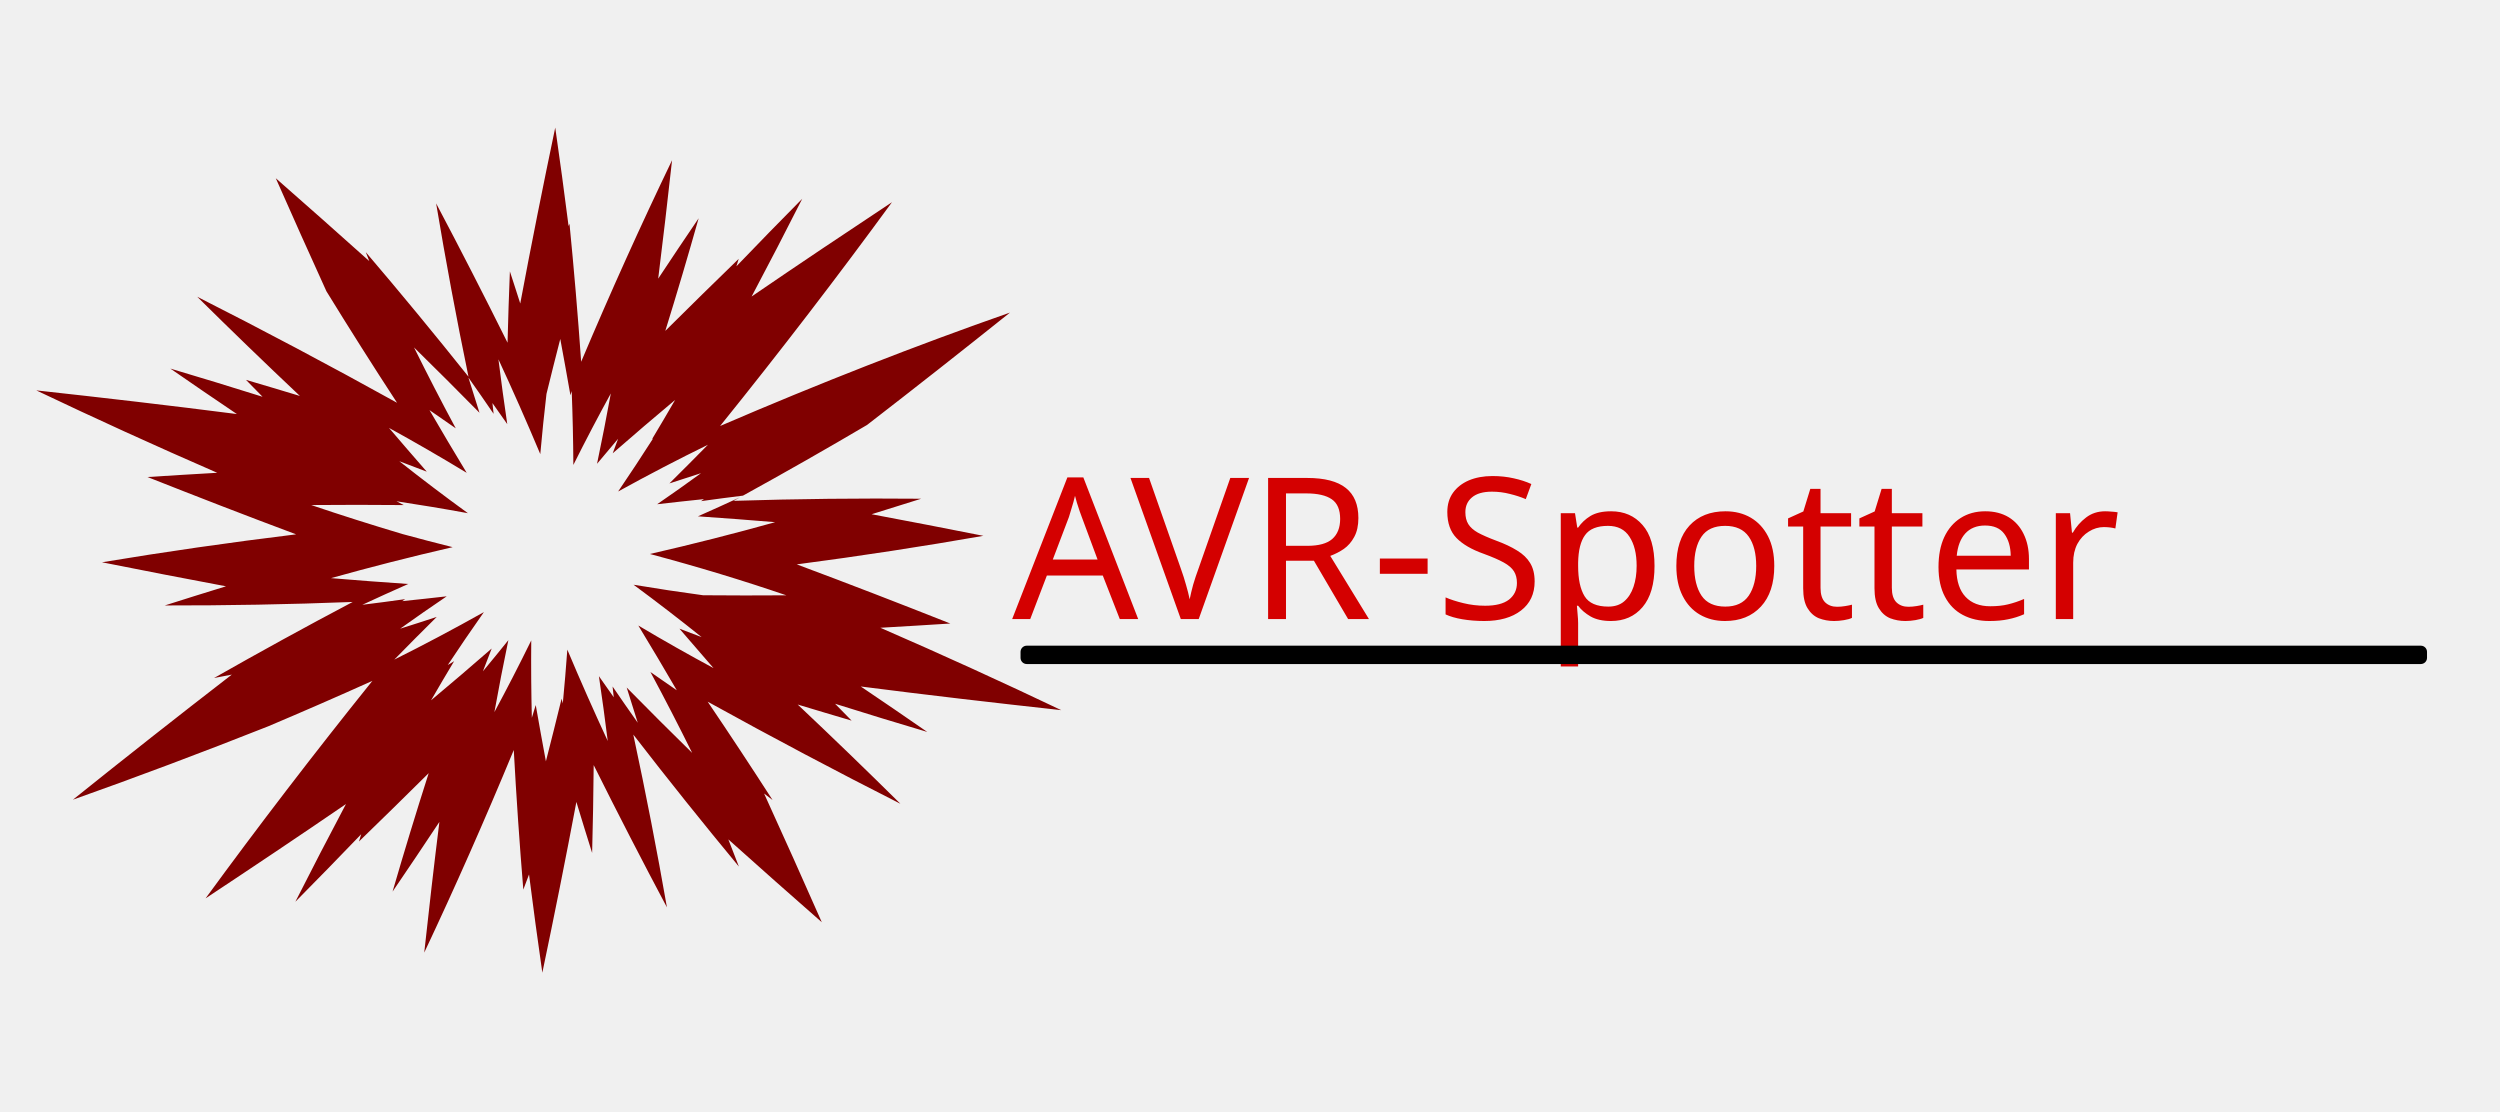
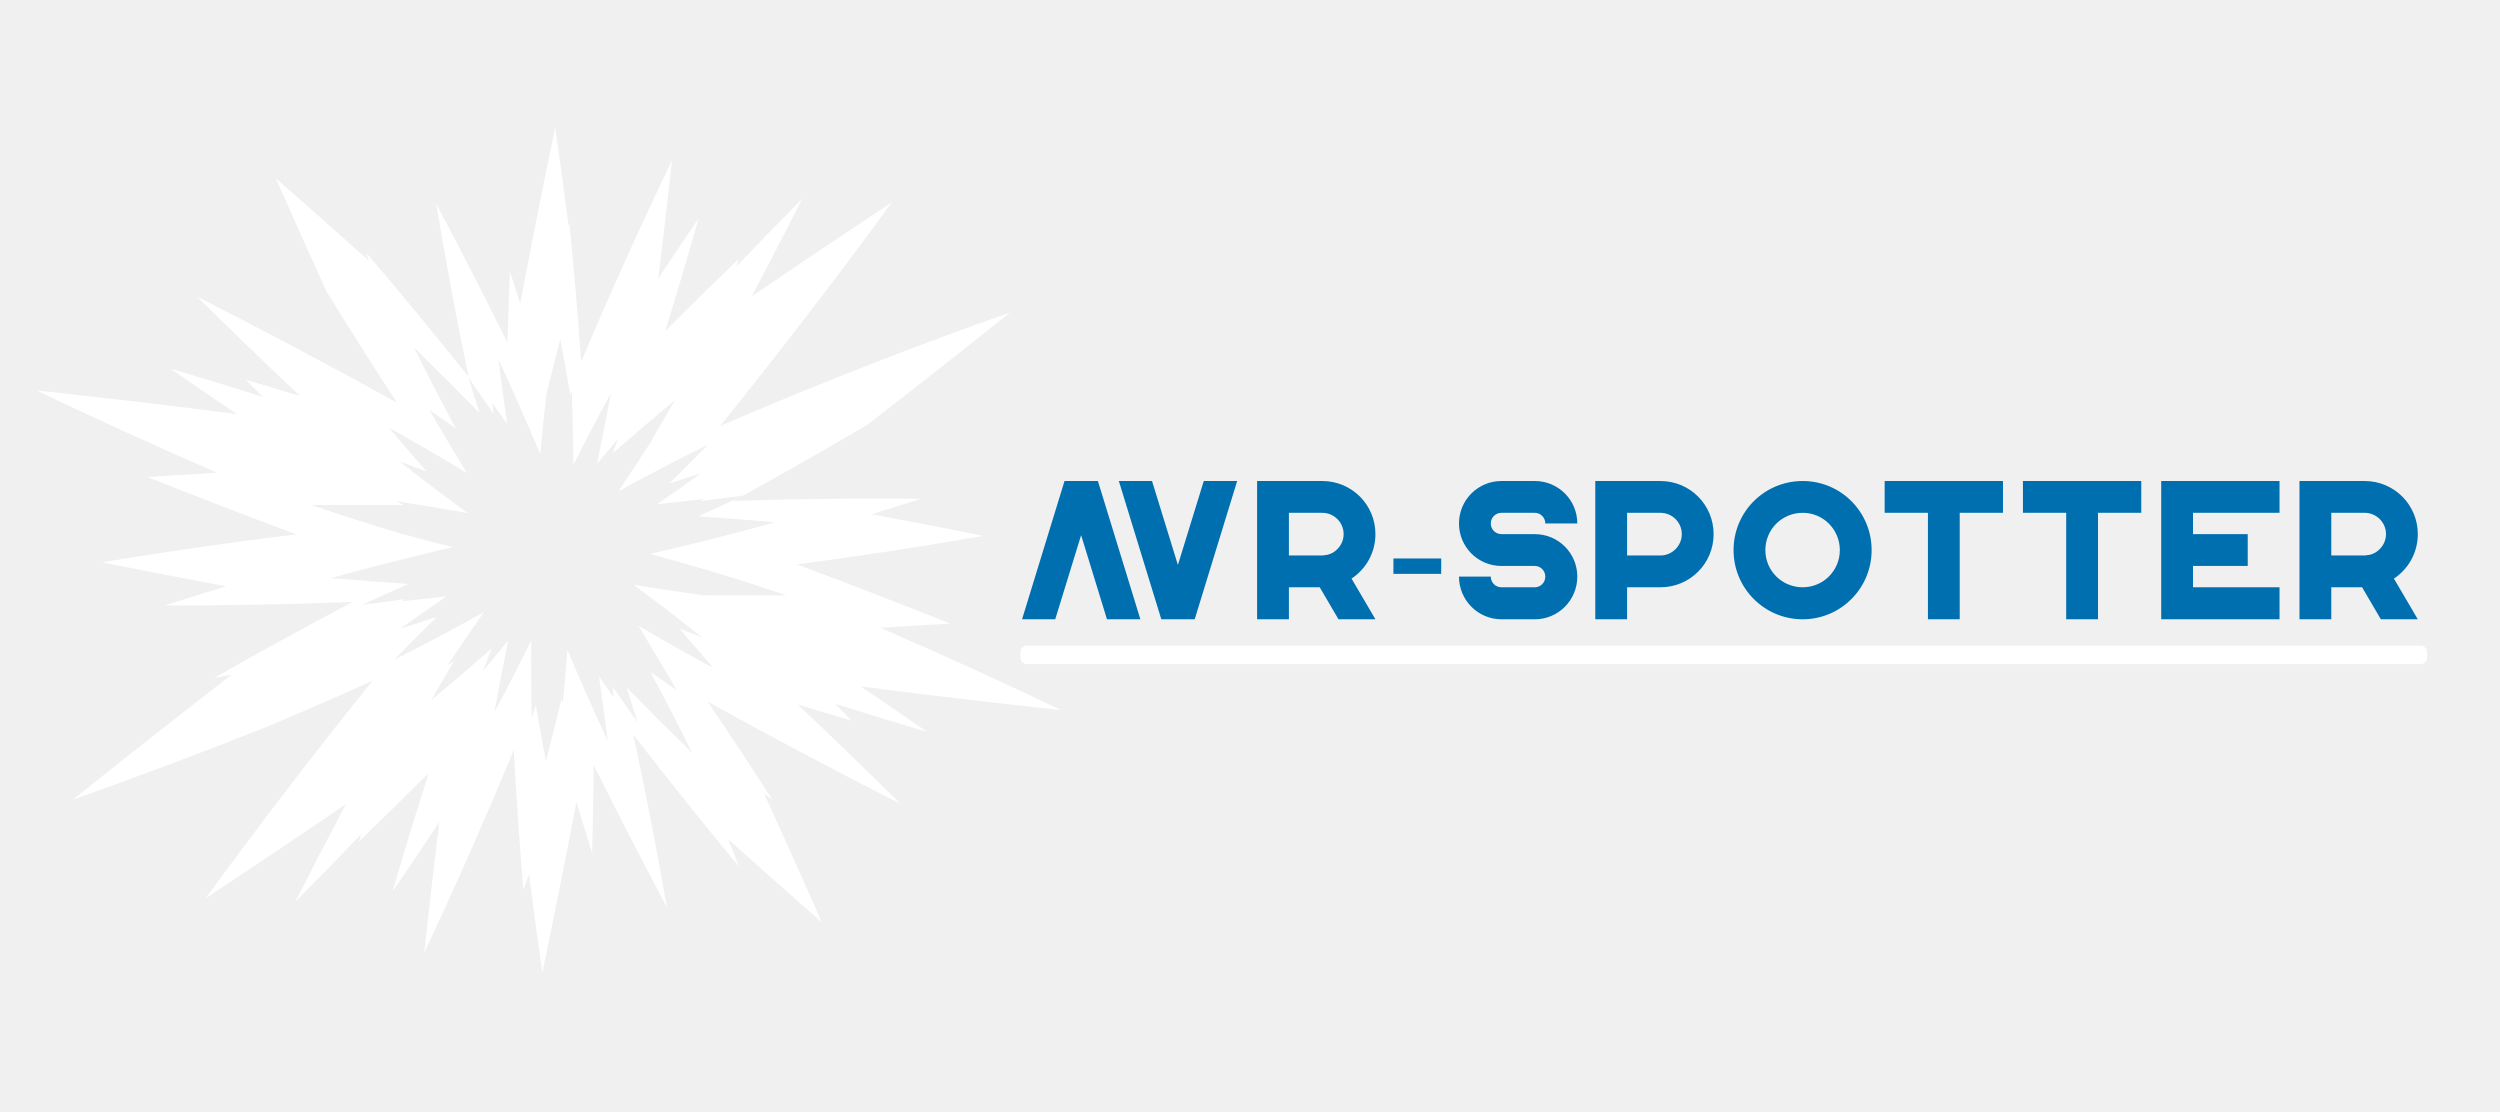
<svg xmlns="http://www.w3.org/2000/svg" height="300" width="675" fill="#000000" version="1.0" x="0px" y="0px" viewBox="0 0 224.999 100" enable-background="new 0 0 100 100" xml:space="preserve" id="svg12">
  <defs id="defs16" />
-   <path d="m 77.459,61.783 c 6.085,0.782 12.09,1.477 18.054,2.131 -5.252,-2.502 -10.679,-4.98 -16.28,-7.415 2.115,-0.115 4.196,-0.254 6.295,-0.382 -4.542,-1.796 -9.134,-3.577 -13.819,-5.323 5.789,-0.759 11.39,-1.623 16.794,-2.569 -3.332,-0.66 -6.681,-1.311 -10.06,-1.944 1.5,-0.46 2.983,-0.927 4.462,-1.395 -5.469,-0.051 -11.104,0.007 -16.887,0.19 0.194,-0.106 0.384,-0.213 0.577,-0.319 -1.243,0.575 -2.5,1.147 -3.781,1.713 2.341,0.157 4.653,0.336 6.95,0.526 -3.616,1.01 -7.379,1.971 -11.273,2.863 4.337,1.156 8.45,2.407 12.279,3.72 -2.473,0.018 -4.97,0.017 -7.493,-0.006 -2.046,-0.277 -4.133,-0.591 -6.258,-0.947 2.132,1.572 4.176,3.148 6.129,4.716 -0.665,-0.251 -1.33,-0.503 -2,-0.762 1.036,1.185 2.057,2.368 3.068,3.55 -2.212,-1.191 -4.472,-2.467 -6.769,-3.834 1.19,1.956 2.338,3.897 3.463,5.83 -0.791,-0.549 -1.579,-1.088 -2.373,-1.646 1.325,2.463 2.575,4.892 3.756,7.28 -1.96,-1.925 -3.924,-3.876 -5.891,-5.882 0.343,1.065 0.672,2.12 0.995,3.17 -0.756,-1.072 -1.511,-2.156 -2.266,-3.263 0.038,0.325 0.069,0.644 0.105,0.968 -0.445,-0.632 -0.891,-1.257 -1.335,-1.897 0.293,1.972 0.557,3.916 0.795,5.833 -1.232,-2.654 -2.448,-5.396 -3.637,-8.221 -0.118,1.639 -0.255,3.252 -0.407,4.84 -0.036,-0.143 -0.073,-0.284 -0.109,-0.428 -0.462,1.897 -0.934,3.777 -1.413,5.639 -0.312,-1.676 -0.617,-3.364 -0.914,-5.066 -0.116,0.386 -0.234,0.766 -0.351,1.15 -0.055,-2.272 -0.076,-4.594 -0.053,-6.965 -1.091,2.224 -2.199,4.376 -3.317,6.451 0.384,-2.128 0.802,-4.287 1.257,-6.475 -0.764,0.954 -1.527,1.885 -2.291,2.805 0.258,-0.681 0.521,-1.365 0.791,-2.053 -1.826,1.595 -3.644,3.142 -5.456,4.661 0.675,-1.167 1.363,-2.339 2.074,-3.52 -0.191,0.116 -0.38,0.229 -0.571,0.345 1.044,-1.575 2.126,-3.164 3.251,-4.763 -2.737,1.536 -5.433,2.963 -8.065,4.276 1.255,-1.279 2.524,-2.561 3.823,-3.845 -1.106,0.366 -2.203,0.718 -3.294,1.062 1.36,-0.972 2.755,-1.945 4.191,-2.914 -1.342,0.155 -2.674,0.298 -4,0.435 0.086,-0.06 0.171,-0.119 0.258,-0.179 -1.298,0.182 -2.58,0.349 -3.854,0.507 1.355,-0.629 2.73,-1.254 4.13,-1.873 -2.342,-0.157 -4.654,-0.336 -6.951,-0.526 3.516,-0.982 7.169,-1.918 10.949,-2.788 -1.534,-0.382 -3.04,-0.777 -4.523,-1.182 -2.817,-0.841 -5.558,-1.711 -8.205,-2.607 2.747,-0.025 5.526,-0.025 8.335,0.002 -0.223,-0.114 -0.44,-0.229 -0.662,-0.343 2.107,0.319 4.249,0.673 6.429,1.074 -2.145,-1.558 -4.203,-3.121 -6.174,-4.679 0.82,0.307 1.643,0.621 2.471,0.941 -1.15,-1.316 -2.283,-2.63 -3.403,-3.941 2.288,1.256 4.627,2.606 6.998,4.046 -1.151,-1.894 -2.261,-3.774 -3.351,-5.647 0.789,0.547 1.575,1.085 2.366,1.642 -1.325,-2.464 -2.576,-4.893 -3.757,-7.282 1.96,1.925 3.924,3.877 5.892,5.882 -0.343,-1.064 -0.672,-2.119 -0.995,-3.169 0.756,1.072 1.512,2.157 2.266,3.264 -0.038,-0.326 -0.069,-0.645 -0.106,-0.97 0.445,0.631 0.891,1.256 1.335,1.896 -0.293,-1.971 -0.556,-3.915 -0.795,-5.832 1.277,2.75 2.536,5.597 3.767,8.53 0.163,-1.842 0.351,-3.645 0.557,-5.414 0.408,-1.662 0.821,-3.313 1.242,-4.949 0.312,1.677 0.617,3.364 0.914,5.067 0.038,-0.127 0.077,-0.251 0.115,-0.377 0.085,2.164 0.136,4.384 0.149,6.649 1.11,-2.223 2.237,-4.369 3.372,-6.436 -0.38,2.082 -0.793,4.194 -1.241,6.332 0.632,-0.763 1.264,-1.51 1.895,-2.25 -0.163,0.436 -0.316,0.866 -0.484,1.305 1.88,-1.645 3.753,-3.24 5.619,-4.804 -0.677,1.17 -1.367,2.345 -2.079,3.529 0.03,-0.018 0.06,-0.036 0.09,-0.054 -1.006,1.574 -2.052,3.164 -3.143,4.768 2.748,-1.516 5.449,-2.919 8.082,-4.207 -1.139,1.158 -2.292,2.318 -3.468,3.48 0.955,-0.316 1.904,-0.623 2.849,-0.923 -1.282,0.932 -2.597,1.865 -3.951,2.796 1.414,-0.164 2.818,-0.316 4.214,-0.461 -0.089,0.061 -0.176,0.122 -0.264,0.184 1.271,-0.179 2.527,-0.342 3.775,-0.497 3.826,-2.107 7.552,-4.23 11.167,-6.362 4.361,-3.368 8.645,-6.741 12.864,-10.114 -8.343,2.922 -17.089,6.332 -26.091,10.209 5.475,-6.791 10.632,-13.523 15.47,-20.142 -4.196,2.777 -8.404,5.594 -12.633,8.488 1.567,-2.955 3.081,-5.886 4.556,-8.796 -1.97,1.992 -3.944,4.01 -5.924,6.076 0.07,-0.225 0.136,-0.448 0.206,-0.672 -2.2,2.135 -4.402,4.292 -6.606,6.485 1.064,-3.426 2.06,-6.804 3,-10.134 -1.215,1.791 -2.429,3.6 -3.64,5.433 0.448,-3.582 0.858,-7.13 1.248,-10.657 -2.776,5.767 -5.515,11.825 -8.181,18.138 -0.296,-4.227 -0.651,-8.367 -1.051,-12.426 -0.027,0.072 -0.054,0.143 -0.081,0.214 -0.378,-2.994 -0.783,-5.942 -1.201,-8.864 -1.089,5.205 -2.147,10.471 -3.149,15.833 -0.306,-0.98 -0.623,-1.924 -0.933,-2.892 -0.084,2.121 -0.158,4.256 -0.211,6.42 -2.122,-4.272 -4.267,-8.454 -6.427,-12.539 0.848,5.08 1.814,10.284 2.912,15.597 -3.085,-3.868 -6.17,-7.608 -9.241,-11.205 0.105,0.269 0.206,0.534 0.312,0.803 -2.809,-2.521 -5.614,-5.003 -8.414,-7.458 1.487,3.374 3.009,6.766 4.555,10.168 2.036,3.313 4.151,6.66 6.359,10.04 -6.075,-3.369 -12.08,-6.552 -17.987,-9.544 2.999,2.966 6.077,5.944 9.243,8.93 -1.626,-0.497 -3.235,-0.967 -4.852,-1.448 0.502,0.508 0.988,1.014 1.492,1.522 -2.791,-0.881 -5.553,-1.72 -8.298,-2.538 1.972,1.365 3.962,2.73 5.988,4.093 -6.086,-0.782 -12.091,-1.477 -18.055,-2.131 5.253,2.503 10.682,4.981 16.284,7.417 -2.109,0.114 -4.185,0.254 -6.278,0.381 4.4,1.74 8.845,3.466 13.378,5.159 -6.014,0.734 -11.85,1.577 -17.472,2.514 3.694,0.736 7.412,1.459 11.164,2.162 -1.854,0.569 -3.69,1.144 -5.512,1.724 5.486,0.009 11.13,-0.089 16.913,-0.315 -4.28,2.258 -8.435,4.544 -12.479,6.844 0.534,-0.103 1.063,-0.2 1.599,-0.305 -4.856,3.749 -9.623,7.504 -14.301,11.259 5.752,-2.041 11.629,-4.251 17.598,-6.614 3.091,-1.309 6.209,-2.665 9.357,-4.084 -5.308,6.6 -10.312,13.141 -15.015,19.577 4.197,-2.777 8.406,-5.595 12.636,-8.49 -1.567,2.955 -3.08,5.885 -4.555,8.794 1.97,-1.992 3.945,-4.011 5.925,-6.077 -0.068,0.219 -0.133,0.436 -0.2,0.655 2.09,-2.028 4.181,-4.072 6.275,-6.152 -1.154,3.604 -2.233,7.157 -3.253,10.662 1.407,-2.066 2.813,-4.151 4.216,-6.273 -0.494,3.958 -0.94,7.871 -1.364,11.762 2.74,-5.808 5.438,-11.9 8.058,-18.233 0.231,4.264 0.521,8.452 0.859,12.564 0.171,-0.455 0.343,-0.906 0.514,-1.363 0.377,2.986 0.781,5.927 1.198,8.84 1.058,-5.054 2.087,-10.165 3.064,-15.368 0.467,1.545 0.94,3.074 1.417,4.591 0.067,-2.611 0.119,-5.24 0.14,-7.908 2.176,4.368 4.377,8.636 6.593,12.806 -0.886,-5.07 -1.893,-10.26 -3.027,-15.549 3.165,4.099 6.337,8.053 9.502,11.877 -0.317,-0.816 -0.627,-1.628 -0.95,-2.447 2.809,2.52 5.613,5.002 8.413,7.457 -1.694,-3.843 -3.425,-7.705 -5.195,-11.584 0.256,0.198 0.509,0.39 0.765,0.587 -1.886,-2.93 -3.83,-5.882 -5.842,-8.853 5.857,3.24 11.647,6.301 17.347,9.189 -2.999,-2.966 -6.078,-5.945 -9.245,-8.932 1.627,0.497 3.236,0.967 4.853,1.449 -0.501,-0.507 -0.986,-1.012 -1.489,-1.519 2.79,0.881 5.552,1.72 8.296,2.537 -1.973,-1.365 -3.962,-2.73 -5.989,-4.094 z" id="path10" style="fill:#800000" />
-   <text xml:space="preserve" style="font-style:normal;font-variant:normal;font-weight:normal;font-stretch:normal;font-size:17.778px;font-family:Republiko;-inkscape-font-specification:'Republiko, Normal';font-variant-ligatures:normal;font-variant-caps:normal;font-variant-numeric:normal;font-variant-east-asian:normal;fill:#d40000;stroke-width:0.333" x="91.095" y="55.718" id="text907">
-     <tspan id="tspan905" style="font-style:normal;font-variant:normal;font-weight:normal;font-stretch:normal;font-size:17.778px;font-family:Republiko;-inkscape-font-specification:'Republiko, Normal';font-variant-ligatures:normal;font-variant-caps:normal;font-variant-numeric:normal;font-variant-east-asian:normal;stroke-width:0.333;fill:#d40000" x="91.095" y="55.718">AVR-Spotter</tspan>
-   </text>
-   <rect style="fill:#000000;stroke-width:0.293" id="rect500" width="126.583" height="1.652" x="91.848" y="58.111" rx="0.558" />
+   <path d="m 77.459,61.783 c 6.085,0.782 12.09,1.477 18.054,2.131 -5.252,-2.502 -10.679,-4.98 -16.28,-7.415 2.115,-0.115 4.196,-0.254 6.295,-0.382 -4.542,-1.796 -9.134,-3.577 -13.819,-5.323 5.789,-0.759 11.39,-1.623 16.794,-2.569 -3.332,-0.66 -6.681,-1.311 -10.06,-1.944 1.5,-0.46 2.983,-0.927 4.462,-1.395 -5.469,-0.051 -11.104,0.007 -16.887,0.19 0.194,-0.106 0.384,-0.213 0.577,-0.319 -1.243,0.575 -2.5,1.147 -3.781,1.713 2.341,0.157 4.653,0.336 6.95,0.526 -3.616,1.01 -7.379,1.971 -11.273,2.863 4.337,1.156 8.45,2.407 12.279,3.72 -2.473,0.018 -4.97,0.017 -7.493,-0.006 -2.046,-0.277 -4.133,-0.591 -6.258,-0.947 2.132,1.572 4.176,3.148 6.129,4.716 -0.665,-0.251 -1.33,-0.503 -2,-0.762 1.036,1.185 2.057,2.368 3.068,3.55 -2.212,-1.191 -4.472,-2.467 -6.769,-3.834 1.19,1.956 2.338,3.897 3.463,5.83 -0.791,-0.549 -1.579,-1.088 -2.373,-1.646 1.325,2.463 2.575,4.892 3.756,7.28 -1.96,-1.925 -3.924,-3.876 -5.891,-5.882 0.343,1.065 0.672,2.12 0.995,3.17 -0.756,-1.072 -1.511,-2.156 -2.266,-3.263 0.038,0.325 0.069,0.644 0.105,0.968 -0.445,-0.632 -0.891,-1.257 -1.335,-1.897 0.293,1.972 0.557,3.916 0.795,5.833 -1.232,-2.654 -2.448,-5.396 -3.637,-8.221 -0.118,1.639 -0.255,3.252 -0.407,4.84 -0.036,-0.143 -0.073,-0.284 -0.109,-0.428 -0.462,1.897 -0.934,3.777 -1.413,5.639 -0.312,-1.676 -0.617,-3.364 -0.914,-5.066 -0.116,0.386 -0.234,0.766 -0.351,1.15 -0.055,-2.272 -0.076,-4.594 -0.053,-6.965 -1.091,2.224 -2.199,4.376 -3.317,6.451 0.384,-2.128 0.802,-4.287 1.257,-6.475 -0.764,0.954 -1.527,1.885 -2.291,2.805 0.258,-0.681 0.521,-1.365 0.791,-2.053 -1.826,1.595 -3.644,3.142 -5.456,4.661 0.675,-1.167 1.363,-2.339 2.074,-3.52 -0.191,0.116 -0.38,0.229 -0.571,0.345 1.044,-1.575 2.126,-3.164 3.251,-4.763 -2.737,1.536 -5.433,2.963 -8.065,4.276 1.255,-1.279 2.524,-2.561 3.823,-3.845 -1.106,0.366 -2.203,0.718 -3.294,1.062 1.36,-0.972 2.755,-1.945 4.191,-2.914 -1.342,0.155 -2.674,0.298 -4,0.435 0.086,-0.06 0.171,-0.119 0.258,-0.179 -1.298,0.182 -2.58,0.349 -3.854,0.507 1.355,-0.629 2.73,-1.254 4.13,-1.873 -2.342,-0.157 -4.654,-0.336 -6.951,-0.526 3.516,-0.982 7.169,-1.918 10.949,-2.788 -1.534,-0.382 -3.04,-0.777 -4.523,-1.182 -2.817,-0.841 -5.558,-1.711 -8.205,-2.607 2.747,-0.025 5.526,-0.025 8.335,0.002 -0.223,-0.114 -0.44,-0.229 -0.662,-0.343 2.107,0.319 4.249,0.673 6.429,1.074 -2.145,-1.558 -4.203,-3.121 -6.174,-4.679 0.82,0.307 1.643,0.621 2.471,0.941 -1.15,-1.316 -2.283,-2.63 -3.403,-3.941 2.288,1.256 4.627,2.606 6.998,4.046 -1.151,-1.894 -2.261,-3.774 -3.351,-5.647 0.789,0.547 1.575,1.085 2.366,1.642 -1.325,-2.464 -2.576,-4.893 -3.757,-7.282 1.96,1.925 3.924,3.877 5.892,5.882 -0.343,-1.064 -0.672,-2.119 -0.995,-3.169 0.756,1.072 1.512,2.157 2.266,3.264 -0.038,-0.326 -0.069,-0.645 -0.106,-0.97 0.445,0.631 0.891,1.256 1.335,1.896 -0.293,-1.971 -0.556,-3.915 -0.795,-5.832 1.277,2.75 2.536,5.597 3.767,8.53 0.163,-1.842 0.351,-3.645 0.557,-5.414 0.408,-1.662 0.821,-3.313 1.242,-4.949 0.312,1.677 0.617,3.364 0.914,5.067 0.038,-0.127 0.077,-0.251 0.115,-0.377 0.085,2.164 0.136,4.384 0.149,6.649 1.11,-2.223 2.237,-4.369 3.372,-6.436 -0.38,2.082 -0.793,4.194 -1.241,6.332 0.632,-0.763 1.264,-1.51 1.895,-2.25 -0.163,0.436 -0.316,0.866 -0.484,1.305 1.88,-1.645 3.753,-3.24 5.619,-4.804 -0.677,1.17 -1.367,2.345 -2.079,3.529 0.03,-0.018 0.06,-0.036 0.09,-0.054 -1.006,1.574 -2.052,3.164 -3.143,4.768 2.748,-1.516 5.449,-2.919 8.082,-4.207 -1.139,1.158 -2.292,2.318 -3.468,3.48 0.955,-0.316 1.904,-0.623 2.849,-0.923 -1.282,0.932 -2.597,1.865 -3.951,2.796 1.414,-0.164 2.818,-0.316 4.214,-0.461 -0.089,0.061 -0.176,0.122 -0.264,0.184 1.271,-0.179 2.527,-0.342 3.775,-0.497 3.826,-2.107 7.552,-4.23 11.167,-6.362 4.361,-3.368 8.645,-6.741 12.864,-10.114 -8.343,2.922 -17.089,6.332 -26.091,10.209 5.475,-6.791 10.632,-13.523 15.47,-20.142 -4.196,2.777 -8.404,5.594 -12.633,8.488 1.567,-2.955 3.081,-5.886 4.556,-8.796 -1.97,1.992 -3.944,4.01 -5.924,6.076 0.07,-0.225 0.136,-0.448 0.206,-0.672 -2.2,2.135 -4.402,4.292 -6.606,6.485 1.064,-3.426 2.06,-6.804 3,-10.134 -1.215,1.791 -2.429,3.6 -3.64,5.433 0.448,-3.582 0.858,-7.13 1.248,-10.657 -2.776,5.767 -5.515,11.825 -8.181,18.138 -0.296,-4.227 -0.651,-8.367 -1.051,-12.426 -0.027,0.072 -0.054,0.143 -0.081,0.214 -0.378,-2.994 -0.783,-5.942 -1.201,-8.864 -1.089,5.205 -2.147,10.471 -3.149,15.833 -0.306,-0.98 -0.623,-1.924 -0.933,-2.892 -0.084,2.121 -0.158,4.256 -0.211,6.42 -2.122,-4.272 -4.267,-8.454 -6.427,-12.539 0.848,5.08 1.814,10.284 2.912,15.597 -3.085,-3.868 -6.17,-7.608 -9.241,-11.205 0.105,0.269 0.206,0.534 0.312,0.803 -2.809,-2.521 -5.614,-5.003 -8.414,-7.458 1.487,3.374 3.009,6.766 4.555,10.168 2.036,3.313 4.151,6.66 6.359,10.04 -6.075,-3.369 -12.08,-6.552 -17.987,-9.544 2.999,2.966 6.077,5.944 9.243,8.93 -1.626,-0.497 -3.235,-0.967 -4.852,-1.448 0.502,0.508 0.988,1.014 1.492,1.522 -2.791,-0.881 -5.553,-1.72 -8.298,-2.538 1.972,1.365 3.962,2.73 5.988,4.093 -6.086,-0.782 -12.091,-1.477 -18.055,-2.131 5.253,2.503 10.682,4.981 16.284,7.417 -2.109,0.114 -4.185,0.254 -6.278,0.381 4.4,1.74 8.845,3.466 13.378,5.159 -6.014,0.734 -11.85,1.577 -17.472,2.514 3.694,0.736 7.412,1.459 11.164,2.162 -1.854,0.569 -3.69,1.144 -5.512,1.724 5.486,0.009 11.13,-0.089 16.913,-0.315 -4.28,2.258 -8.435,4.544 -12.479,6.844 0.534,-0.103 1.063,-0.2 1.599,-0.305 -4.856,3.749 -9.623,7.504 -14.301,11.259 5.752,-2.041 11.629,-4.251 17.598,-6.614 3.091,-1.309 6.209,-2.665 9.357,-4.084 -5.308,6.6 -10.312,13.141 -15.015,19.577 4.197,-2.777 8.406,-5.595 12.636,-8.49 -1.567,2.955 -3.08,5.885 -4.555,8.794 1.97,-1.992 3.945,-4.011 5.925,-6.077 -0.068,0.219 -0.133,0.436 -0.2,0.655 2.09,-2.028 4.181,-4.072 6.275,-6.152 -1.154,3.604 -2.233,7.157 -3.253,10.662 1.407,-2.066 2.813,-4.151 4.216,-6.273 -0.494,3.958 -0.94,7.871 -1.364,11.762 2.74,-5.808 5.438,-11.9 8.058,-18.233 0.231,4.264 0.521,8.452 0.859,12.564 0.171,-0.455 0.343,-0.906 0.514,-1.363 0.377,2.986 0.781,5.927 1.198,8.84 1.058,-5.054 2.087,-10.165 3.064,-15.368 0.467,1.545 0.94,3.074 1.417,4.591 0.067,-2.611 0.119,-5.24 0.14,-7.908 2.176,4.368 4.377,8.636 6.593,12.806 -0.886,-5.07 -1.893,-10.26 -3.027,-15.549 3.165,4.099 6.337,8.053 9.502,11.877 -0.317,-0.816 -0.627,-1.628 -0.95,-2.447 2.809,2.52 5.613,5.002 8.413,7.457 -1.694,-3.843 -3.425,-7.705 -5.195,-11.584 0.256,0.198 0.509,0.39 0.765,0.587 -1.886,-2.93 -3.83,-5.882 -5.842,-8.853 5.857,3.24 11.647,6.301 17.347,9.189 -2.999,-2.966 -6.078,-5.945 -9.245,-8.932 1.627,0.497 3.236,0.967 4.853,1.449 -0.501,-0.507 -0.986,-1.012 -1.489,-1.519 2.79,0.881 5.552,1.72 8.296,2.537 -1.973,-1.365 -3.962,-2.73 -5.989,-4.094 z" id="path10" style="fill:#ffffff" />
+   <path id="text907" style="font-style:normal;font-variant:normal;font-weight:normal;font-stretch:normal;font-size:17.778px;font-family:Republiko;-inkscape-font-specification:'Republiko, Normal';font-variant-ligatures:normal;font-variant-caps:normal;font-variant-numeric:normal;font-variant-east-asian:normal;fill:#006faf;stroke-width:0.333;fill-opacity:1" d="M 95.806 43.291 L 91.984 55.736 L 94.97 55.736 L 97.3 48.162 L 99.628 55.736 L 102.633 55.736 L 98.811 43.291 L 95.806 43.291 z M 100.695 43.291 L 104.517 55.736 L 107.522 55.736 L 111.344 43.291 L 108.339 43.291 L 106.01 50.846 L 103.682 43.291 L 100.695 43.291 z M 113.139 43.291 L 113.139 55.736 L 116.001 55.736 L 116.001 52.855 L 118.775 52.855 L 120.464 55.736 L 123.788 55.736 L 121.637 52.073 C 122.935 51.22 123.788 49.744 123.788 48.073 C 123.788 45.424 121.655 43.291 119.006 43.291 L 113.139 43.291 z M 135.13 43.291 C 133.015 43.291 131.308 44.998 131.308 47.113 C 131.308 49.229 133.015 50.936 135.13 50.936 L 138.135 50.936 C 138.65 50.936 139.077 51.362 139.077 51.895 C 139.077 52.428 138.65 52.855 138.135 52.855 L 135.13 52.855 C 134.597 52.855 134.171 52.428 134.171 51.895 L 131.308 51.895 C 131.308 54.011 133.015 55.736 135.13 55.736 L 138.135 55.736 C 140.25 55.736 141.957 54.011 141.957 51.895 C 141.957 49.78 140.25 48.073 138.135 48.073 L 135.13 48.073 C 134.597 48.073 134.171 47.647 134.171 47.113 C 134.171 46.58 134.597 46.153 135.13 46.153 L 138.135 46.153 C 138.65 46.153 139.077 46.58 139.077 47.113 L 141.957 47.113 C 141.957 44.998 140.25 43.291 138.135 43.291 L 135.13 43.291 z M 143.575 43.291 L 143.575 55.736 L 146.437 55.736 L 146.437 52.855 L 149.441 52.855 C 152.09 52.855 154.224 50.722 154.224 48.073 C 154.224 45.424 152.09 43.291 149.441 43.291 L 143.575 43.291 z M 162.242 43.291 C 158.793 43.291 156.02 46.064 156.02 49.513 C 156.02 52.944 158.793 55.736 162.242 55.736 C 165.673 55.736 168.446 52.944 168.446 49.513 C 168.446 46.064 165.673 43.291 162.242 43.291 z M 169.619 43.291 L 169.619 44.376 L 169.619 46.153 L 173.513 46.153 L 173.513 55.736 L 176.375 55.736 L 176.375 46.153 L 180.268 46.153 L 180.268 43.291 L 169.619 43.291 z M 182.064 43.291 L 182.064 44.376 L 182.064 46.153 L 185.957 46.153 L 185.957 55.736 L 188.82 55.736 L 188.82 46.153 L 192.713 46.153 L 192.713 43.291 L 182.064 43.291 z M 194.508 43.291 L 194.508 55.736 L 205.158 55.736 L 205.158 55.469 L 205.158 52.855 L 197.37 52.855 L 197.37 50.936 L 202.295 50.936 L 202.295 48.073 L 197.37 48.073 L 197.37 46.153 L 205.158 46.153 L 205.158 43.522 L 205.158 43.291 L 194.508 43.291 z M 206.953 43.291 L 206.953 55.736 L 209.815 55.736 L 209.815 52.855 L 212.589 52.855 L 214.277 55.736 L 217.602 55.736 L 215.451 52.073 C 216.748 51.22 217.602 49.744 217.602 48.073 C 217.602 45.424 215.469 43.291 212.82 43.291 L 206.953 43.291 z M 116.001 46.153 L 119.006 46.153 C 120.055 46.153 120.926 47.006 120.926 48.073 C 120.926 48.695 120.624 49.228 120.179 49.584 C 119.895 49.815 119.54 49.957 119.149 49.975 C 119.095 49.993 119.059 49.993 119.006 49.993 L 116.001 49.993 L 116.001 46.153 z M 146.437 46.153 L 149.441 46.153 C 150.49 46.153 151.361 47.006 151.361 48.073 C 151.361 49.122 150.49 49.993 149.441 49.993 L 146.437 49.993 L 146.437 46.153 z M 162.242 46.153 C 164.09 46.153 165.584 47.646 165.584 49.513 C 165.584 51.362 164.09 52.855 162.242 52.855 C 160.375 52.855 158.882 51.362 158.882 49.513 C 158.882 47.646 160.375 46.153 162.242 46.153 z M 209.815 46.153 L 212.82 46.153 C 213.869 46.153 214.74 47.006 214.74 48.073 C 214.74 48.695 214.437 49.228 213.993 49.584 C 213.708 49.815 213.353 49.957 212.962 49.975 C 212.908 49.993 212.873 49.993 212.82 49.993 L 209.815 49.993 L 209.815 46.153 z M 125.406 50.26 L 125.406 51.646 L 129.708 51.646 L 129.708 50.26 L 125.406 50.26 z " />
+   <rect style="fill:#ffffff;stroke-width:0.293" id="rect500" width="126.583" height="1.652" x="91.848" y="58.111" rx="0.558" />
</svg>
